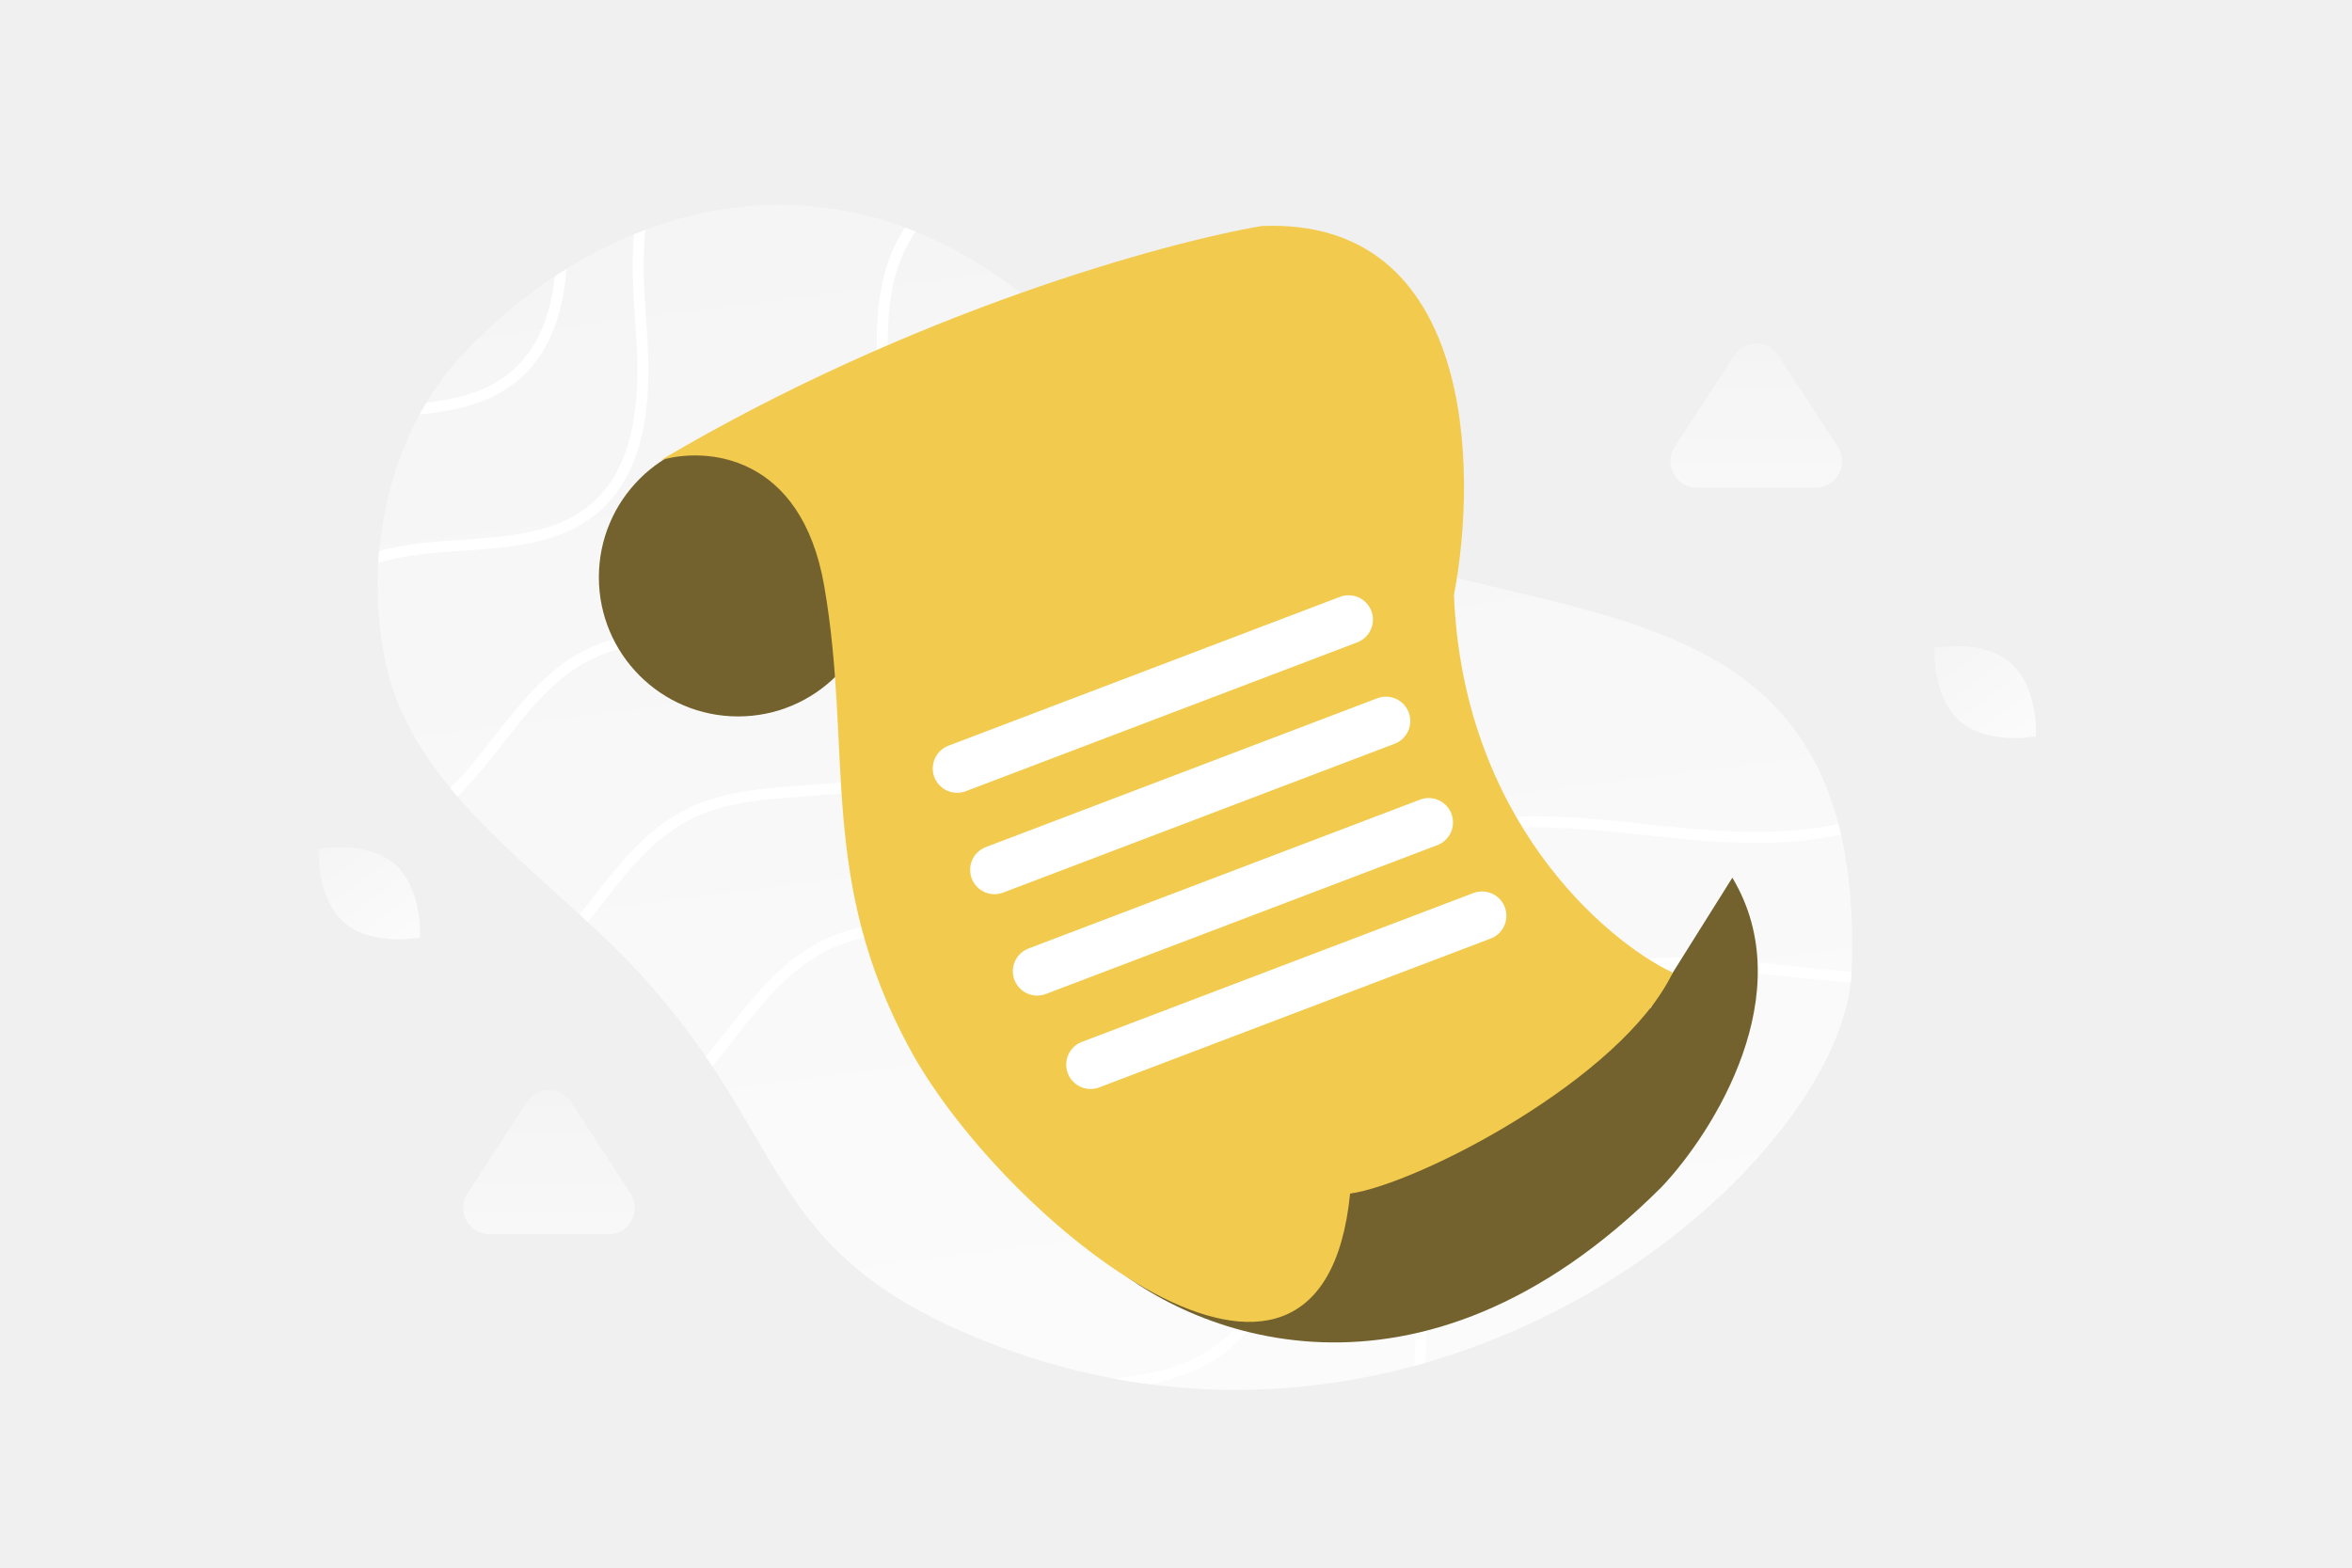
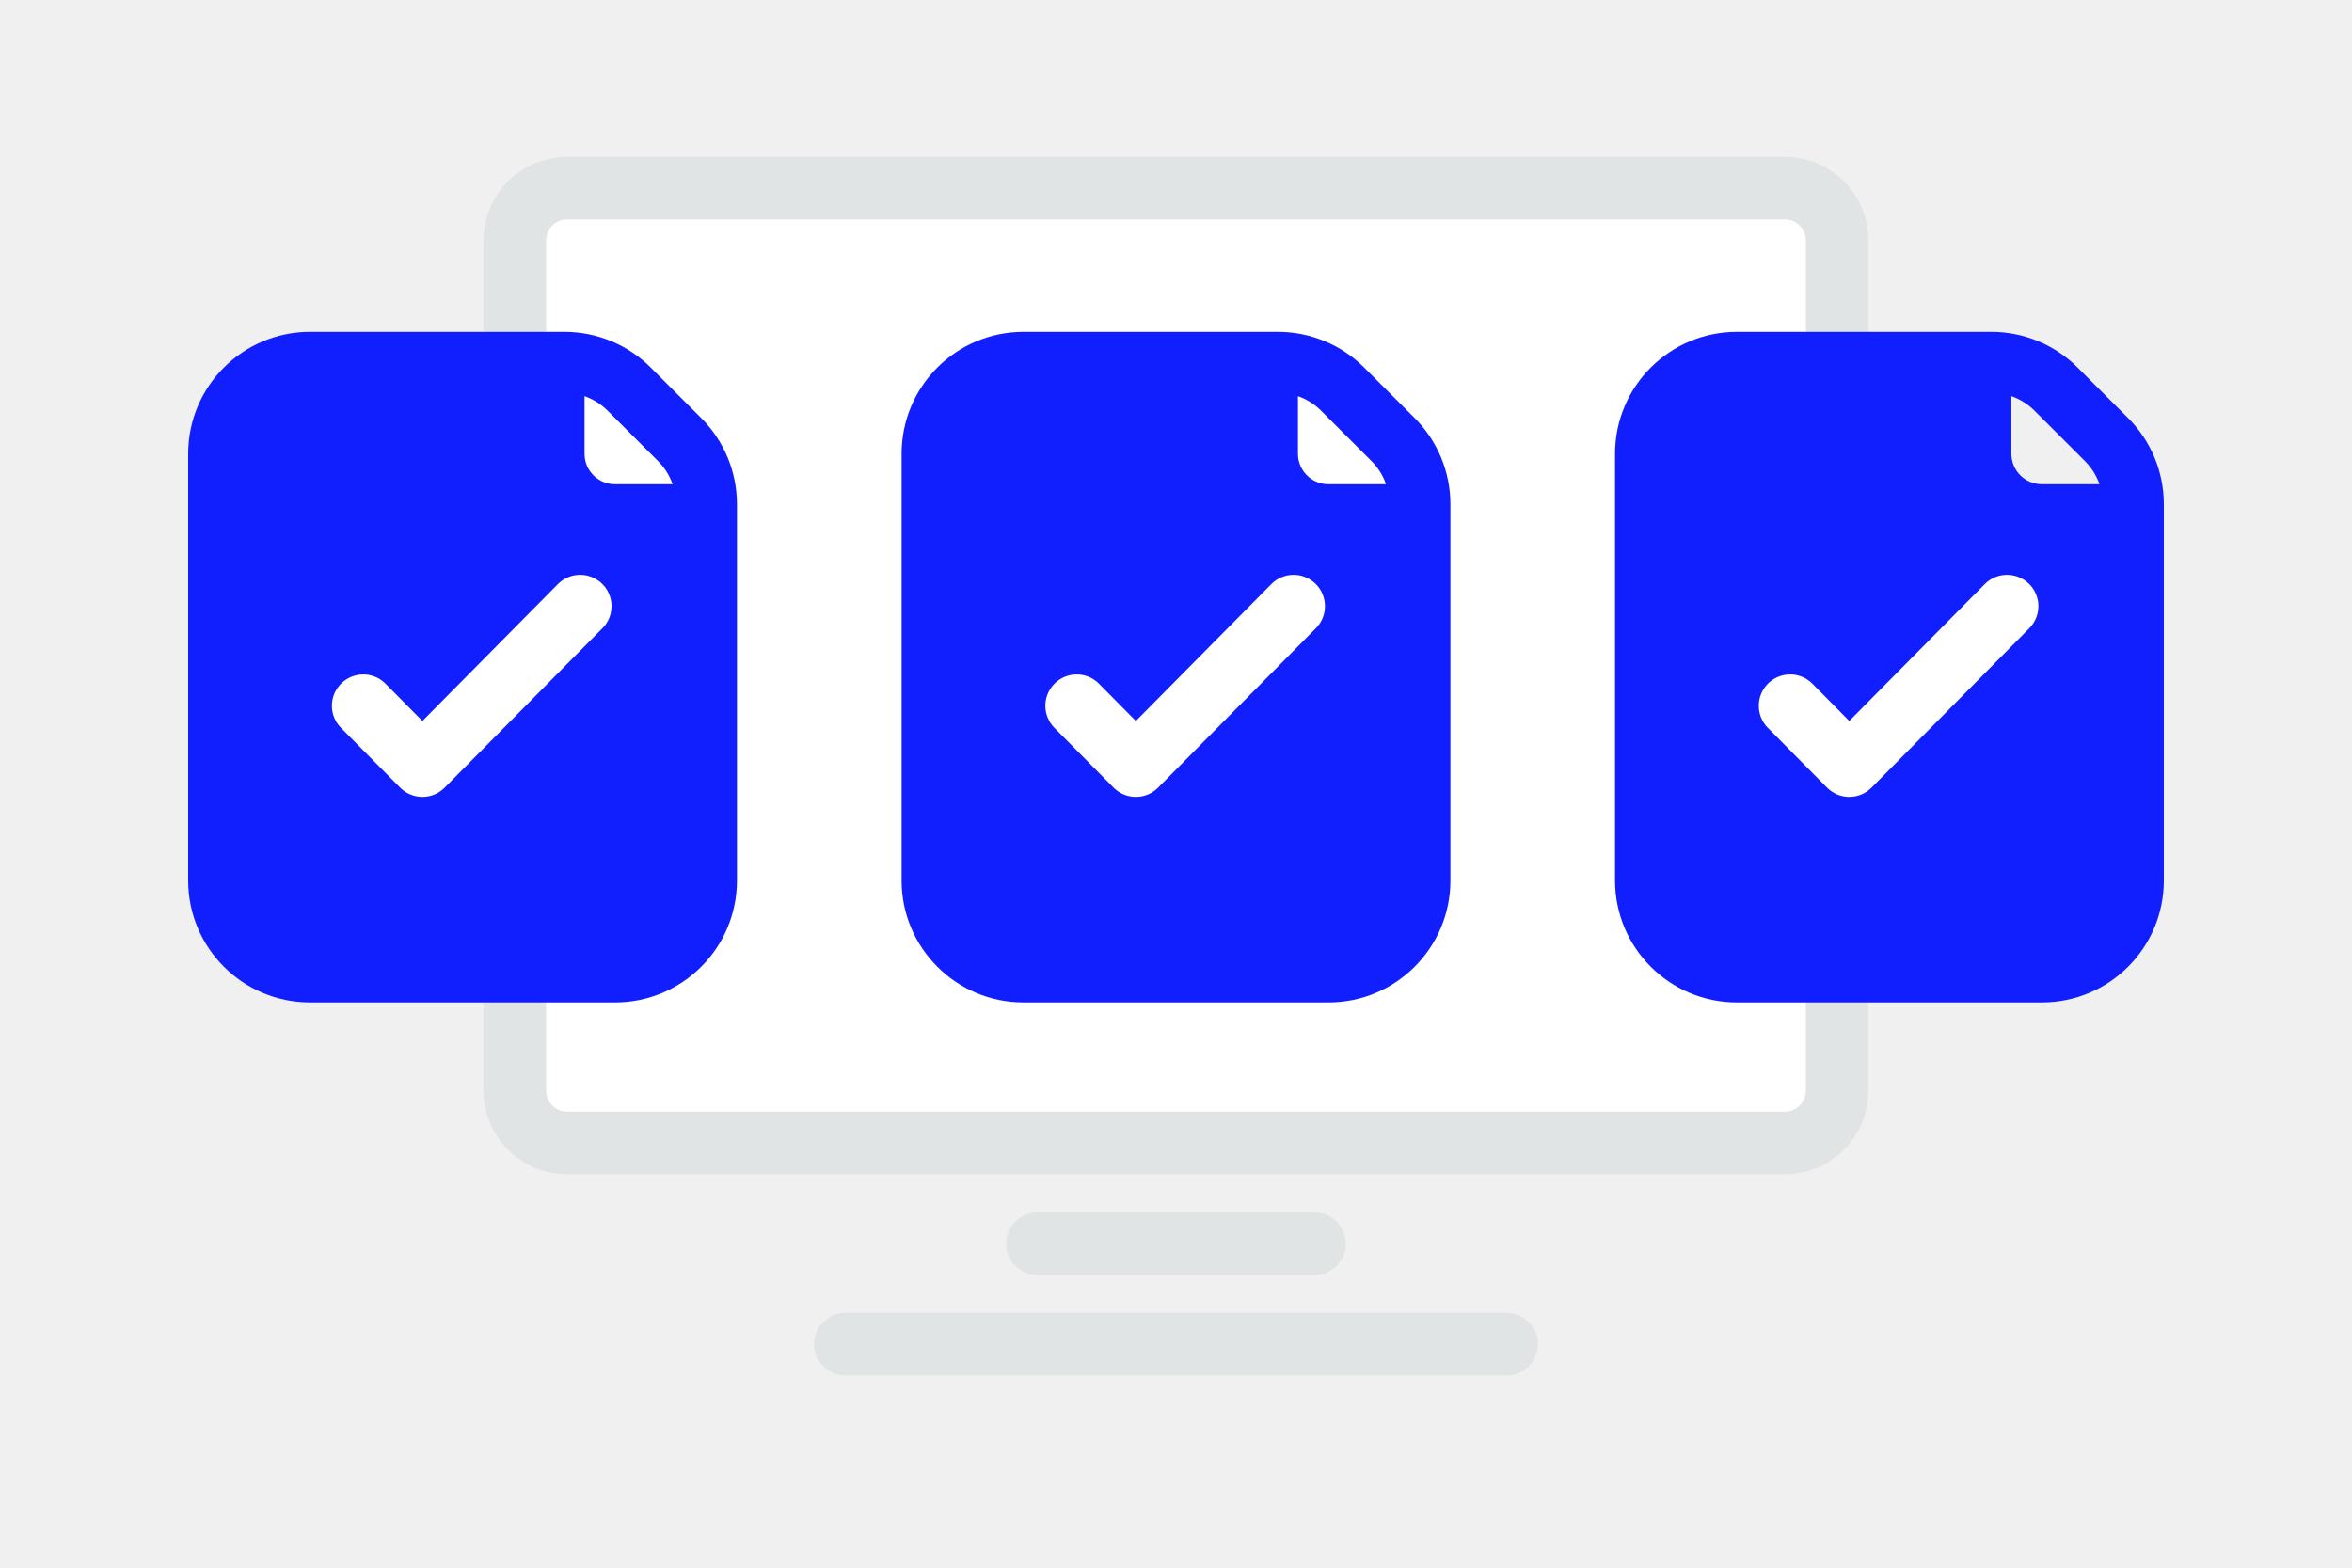
<svg xmlns="http://www.w3.org/2000/svg" width="900" height="600" viewBox="0 0 900 600" fill="none">
  <path fill="transparent" d="M0 0h900v600H0z" />
-   <path d="M708.513 371.868c-2.945 74.724-162.487 212.247-336.386 139.475-80.878-33.849-69.765-76.382-127.778-139.26-34.579-37.477-86.431-68.229-96.892-118.966-9.04-43.796 3.251-88.803 28.647-116.443 57.117-62.162 164.041-98.36 255.254 16.593s284.73 25.884 277.155 218.601z" fill="url(#a)" />
-   <mask id="b" mask-type="alpha" maskUnits="userSpaceOnUse" x="144" y="78" width="565" height="454">
-     <path d="M708.513 371.868c-2.945 74.724-162.487 212.247-336.386 139.475-80.878-33.849-69.765-76.382-127.778-139.26-34.579-37.477-86.431-68.229-96.892-118.966-9.04-43.796 3.251-88.803 28.647-116.443 57.117-62.162 164.041-98.36 255.254 16.593s284.73 25.884 277.155 218.601z" fill="#F2CB4E" />
-   </mask>
-   <g mask="url(#b)" stroke="#fff" stroke-width="4.211">
-     <path d="M873.547 227.278c36.302 59.597 60.065 126.815 69.295 196.01 5.709 42.808 3.706 91.904-27.763 121.436-23.583 22.137-58.348 27.644-90.651 26.454-32.302-1.189-64.423-7.988-96.691-6.089-32.267 1.902-66.436 14.658-82.807 42.569-15.493 26.413-11.635 59.316-9.736 89.889 1.895 30.575-.385 65.284-23.427 85.429-32.634 28.529-85.806 10.901-124.274 30.848-36.487 18.918-51.303 67.183-88.898 83.78-31.424 13.877-67.594.982-99.375-12.046a10632.756 10632.756 0 0 1-99.188-41.249" />
-     <path d="M835.632 187.843c35.531 58.208 58.793 123.856 67.829 191.437 5.588 41.81 3.628 89.761-27.176 118.606-23.083 21.62-57.112 27-88.731 25.835-31.617-1.16-63.059-7.802-94.646-5.944-31.586 1.857-65.031 14.316-81.055 41.573-15.165 25.8-11.389 57.934-9.53 87.795 1.856 29.861-.373 63.758-22.931 83.436-31.944 27.864-83.99 10.647-121.644 30.128-35.713 18.477-50.216 65.615-87.017 81.829-30.756 13.548-66.162.957-97.273-11.767a10504.095 10504.095 0 0 1-97.086-40.286" />
-     <path d="M765.923 53.798c33.904 55.601 56.092 118.311 64.714 182.865 5.333 39.939 3.462 85.742-25.925 113.295-22.026 20.651-54.49 25.791-84.655 24.68-30.167-1.112-60.164-7.455-90.298-5.679-30.134 1.773-62.042 13.672-77.33 39.711-14.47 24.644-10.867 55.339-9.094 83.863 1.772 28.526-.357 60.904-21.874 79.699-30.477 26.616-80.134 10.171-116.058 28.779-34.073 17.651-47.905 62.678-83.016 78.165-29.345 12.944-63.125.915-92.803-11.239a9944.701 9944.701 0 0 1-92.628-38.484" />
-     <path d="M709.209 6.55c33.134 54.387 54.822 115.722 63.247 178.868 5.212 39.062 3.383 83.864-25.339 110.816-21.525 20.198-53.253 25.224-82.735 24.137-29.483-1.085-58.801-7.289-88.252-5.555-29.45 1.736-60.637 13.376-75.578 38.845-14.141 24.104-10.62 54.127-8.886 82.029 1.732 27.901-.35 59.571-21.381 77.957-29.786 26.032-78.315 9.946-113.427 28.147-33.3 17.266-46.821 61.307-81.136 76.455-28.679 12.661-61.693.896-90.701-10.993a9745.218 9745.218 0 0 1-90.525-37.641" />
-     <path d="M632.161-119.809c29.87 48.999 49.42 104.263 57.013 161.15 4.7 35.195 3.05 75.56-22.841 99.842-19.404 18.199-48.005 22.726-74.581 21.748-26.579-.979-53.005-6.568-79.553-5.005-26.55 1.565-54.663 12.05-68.132 34.998-12.748 21.715-9.573 48.767-8.011 73.903 1.562 25.137-.314 53.672-19.274 70.235-26.848 23.457-70.596 8.963-102.245 25.363-30.018 15.556-42.209 55.233-73.14 68.881-25.854 11.407-55.613.808-81.764-9.906a8809.197 8809.197 0 0 1-81.605-33.911" />
-     <path d="M572.15-158.266c29.101 47.784 48.148 101.675 55.545 157.151 4.58 34.322 2.971 73.685-22.252 97.363-18.906 17.746-46.769 22.162-72.665 21.21-25.893-.955-51.642-6.407-77.504-4.883-25.867 1.525-53.257 11.751-66.379 34.129-12.419 21.176-9.325 47.556-7.806 72.068 1.523 24.515-.303 52.34-18.778 68.491-26.158 22.875-68.778 8.74-99.615 24.733-29.247 15.17-41.122 53.863-71.259 67.173-25.188 11.124-54.182.787-79.657-9.659a8548.593 8548.593 0 0 1-79.51-33.071" />
-     <path d="M524.415-205.513c28.236 46.392 46.717 98.717 53.896 152.578 4.443 33.323 2.885 71.54-21.591 94.53-18.344 17.23-45.383 21.517-70.507 20.592-25.122-.927-50.107-6.22-75.205-4.738-25.096 1.48-51.674 11.41-64.405 33.136-12.051 20.561-9.049 46.172-7.573 69.972 1.475 23.8-.298 50.816-18.222 66.499-25.381 22.209-66.735 8.487-96.656 24.014-28.38 14.725-39.902 52.294-69.141 65.217-24.442 10.8-52.576.764-77.294-9.379A8286.53 8286.53 0 0 1 .571 274.799" />
-     <path d="M425.945-225.412c27.467 45.003 45.447 95.758 52.432 148.008 4.319 32.323 2.801 69.396-21.006 91.698-17.846 16.712-44.147 20.872-68.588 19.975-24.441-.9-48.744-6.034-73.159-4.597-24.412 1.436-50.264 11.067-62.652 32.143-11.724 19.944-8.803 44.788-7.368 67.876 1.437 23.086-.288 49.293-17.725 64.506-24.689 21.541-64.92 8.232-94.026 23.294-27.606 14.286-38.815 50.729-67.26 63.263-23.776 10.476-51.143.741-75.19-9.097a8155.165 8155.165 0 0 1-75.047-31.146" />
-     <path d="M390.003-264.847c26.697 43.788 44.174 93.17 50.963 144.007 4.201 31.452 2.727 67.52-20.418 89.221-17.345 16.262-42.913 20.309-66.668 19.435-23.757-.876-47.38-5.87-71.113-4.475-23.731 1.4-48.859 10.769-60.9 31.274-11.395 19.406-8.557 43.58-7.163 66.042 1.397 22.464-.279 47.963-17.226 62.764-24.004 20.96-63.106 8.01-91.396 22.664-26.835 13.899-37.732 49.357-65.38 61.554-23.112 10.193-49.712.719-73.086-8.851a7762.221 7762.221 0 0 1-72.948-30.306" />
-     <path d="M391.456-289.319c25.832 42.396 42.746 90.213 49.314 139.434 4.064 30.454 2.638 65.38-19.755 86.389-16.787 15.747-41.523 19.664-64.514 18.817-22.986-.846-45.844-5.683-68.809-4.33-22.963 1.354-47.278 10.425-58.928 30.28-11.027 18.792-8.28 42.198-6.929 63.947 1.351 21.749-.272 46.439-16.671 60.769-23.225 20.296-61.061 7.757-88.437 21.946-25.967 13.458-36.51 47.791-63.264 59.599-22.36 9.87-48.103.697-70.72-8.57a7552.925 7552.925 0 0 1-70.585-29.344" />
-   </g>
-   <path d="M749.933 276.009c10.713 9.361 29.142 5.811 29.142 5.811s1.047-18.727-9.675-28.081c-10.713-9.361-29.133-5.818-29.133-5.818s-1.047 18.727 9.666 28.088z" fill="url(#c)" />
-   <path d="M131.596 353.023c10.713 9.361 29.141 5.81 29.141 5.81s1.047-18.727-9.674-28.081c-10.713-9.361-29.133-5.818-29.133-5.818s-1.047 18.727 9.666 28.089z" fill="url(#d)" />
-   <path opacity=".76" fill-rule="evenodd" clip-rule="evenodd" d="M680.496 136.059c-3.976-6.125-12.942-6.125-16.918 0l-22.728 35.012c-4.355 6.71.46 15.576 8.459 15.576h45.455c7.999 0 12.814-8.866 8.459-15.576l-22.727-35.012z" fill="url(#e)" />
-   <path opacity=".76" fill-rule="evenodd" clip-rule="evenodd" d="M218.527 421.782c-3.976-6.125-12.942-6.125-16.918 0l-22.727 35.013c-4.355 6.709.46 15.576 8.459 15.576h45.455c7.999 0 12.814-8.867 8.459-15.576l-22.728-35.013z" fill="url(#f)" />
-   <circle cx="282.424" cy="220.933" r="53.265" fill="#73622D" />
-   <path d="M635.833 454.284c-93.341 93.341-182.059 56.365-214.751 26.21l78.629-42.274 131.894-52.419 31.283-49.883c26.379 43.965-7.046 97.23-27.055 118.366z" fill="#73622D" />
-   <path d="M315.398 224.316c-8.793-50.729-45.374-53.265-62.565-48.193 96.045-56.815 193.331-83.42 229.969-89.62 81.165-3.382 82.856 92.72 73.556 141.194 3.382 85.224 57.211 131.894 83.702 144.576-19.446 40.583-97.511 80.884-123.439 84.548-10.991 109.912-132.74 10.146-168.25-54.956-35.51-65.101-21.982-114.139-32.973-177.549z" fill="#F2CB4E" />
-   <path d="m366.246 294.109 149.793-56.964m-135.496 95.771 149.793-56.964m-133.453 95.771 149.793-56.964m-129.368 92.708 149.793-56.964" stroke="#fff" stroke-width="18.632" stroke-linecap="round" stroke-linejoin="round" />
-   <defs>
-     <linearGradient id="a" x1="492.952" y1="801.19" x2="336.234" y2="-450.978" gradientUnits="userSpaceOnUse">
-       <stop stop-color="#fff" />
-       <stop offset="1" stop-color="#EEE" />
-     </linearGradient>
-     <linearGradient id="c" x1="792.234" y1="307.55" x2="711.773" y2="200.358" gradientUnits="userSpaceOnUse">
-       <stop stop-color="#fff" />
-       <stop offset="1" stop-color="#EEE" />
-     </linearGradient>
-     <linearGradient id="d" x1="173.896" y1="384.563" x2="93.435" y2="277.372" gradientUnits="userSpaceOnUse">
-       <stop stop-color="#fff" />
-       <stop offset="1" stop-color="#EEE" />
-     </linearGradient>
-     <linearGradient id="e" x1="670.275" y1="222.316" x2="671.787" y2="53.811" gradientUnits="userSpaceOnUse">
-       <stop stop-color="#fff" />
-       <stop offset="1" stop-color="#EEE" />
-     </linearGradient>
-     <linearGradient id="f" x1="208.307" y1="508.039" x2="209.818" y2="339.534" gradientUnits="userSpaceOnUse">
-       <stop stop-color="#fff" />
-       <stop offset="1" stop-color="#EEE" />
-     </linearGradient>
-   </defs>
+   <rect x="197" y="72" width="505.996" height="365.442" rx="20" fill="#fff" stroke="#E1E4E5" stroke-width="24" stroke-linecap="round" stroke-linejoin="round" />
+   <path d="M323.501 514.448h252.998M396.996 476h106" stroke="#E1E4E5" stroke-width="24" stroke-linecap="round" stroke-linejoin="round" />
+   <path d="m82.5 159.833 23.5-16.5 104.5-4v46l29.5 11h26.5l5 116-5 48-16.5 6-35 4.5-109-4.5-16-19-10-130.5 2.5-57z" fill="#111FFf" />
+   <path fill-rule="evenodd" clip-rule="evenodd" d="M118.667 127C92.893 127 72 147.893 72 173.667V337c0 25.773 20.893 46.667 46.667 46.667h116.666C261.107 383.667 282 362.773 282 337V192.997a46.671 46.671 0 0 0-13.668-32.999l-19.33-19.33A46.671 46.671 0 0 0 216.003 127h-97.336zm133.166 49.497a23.335 23.335 0 0 1 5.539 8.836h-22.039c-6.443 0-11.666-5.223-11.666-11.666v-22.039a23.325 23.325 0 0 1 8.836 5.54l19.33 19.329z" fill="#111FFf" />
+   <path d="M139 270.125 161.636 293 222 232" stroke="#fff" stroke-width="24" stroke-linecap="round" stroke-linejoin="round" />
+   <path fill-rule="evenodd" clip-rule="evenodd" d="M391.667 127C365.893 127 345 147.893 345 173.667V337c0 25.773 20.893 46.667 46.667 46.667h116.666C534.107 383.667 555 362.773 555 337V192.997a46.671 46.671 0 0 0-13.668-32.999l-19.33-19.33A46.671 46.671 0 0 0 489.003 127h-97.336zm133.166 49.497a23.335 23.335 0 0 1 5.539 8.836h-22.039c-6.443 0-11.666-5.223-11.666-11.666v-22.039a23.325 23.325 0 0 1 8.836 5.54l19.33 19.329z" fill="#111FFf" />
+   <path d="M412 270.125 434.636 293 495 232" stroke="#fff" stroke-width="24" stroke-linecap="round" stroke-linejoin="round" />
+   <path fill-rule="evenodd" clip-rule="evenodd" d="M664.667 127C638.893 127 618 147.893 618 173.667V337c0 25.773 20.893 46.667 46.667 46.667h116.666C807.107 383.667 828 362.773 828 337V192.997a46.671 46.671 0 0 0-13.668-32.999l-19.33-19.33A46.671 46.671 0 0 0 762.003 127h-97.336zm133.166 49.497a23.335 23.335 0 0 1 5.539 8.836h-22.039c-6.443 0-11.666-5.223-11.666-11.666v-22.039a23.325 23.325 0 0 1 8.836 5.54l19.33 19.329z" fill="#111FFf" />
+   <path d="M685 270.125 707.636 293 768 232" stroke="#fff" stroke-width="24" stroke-linecap="round" stroke-linejoin="round" />
</svg>
